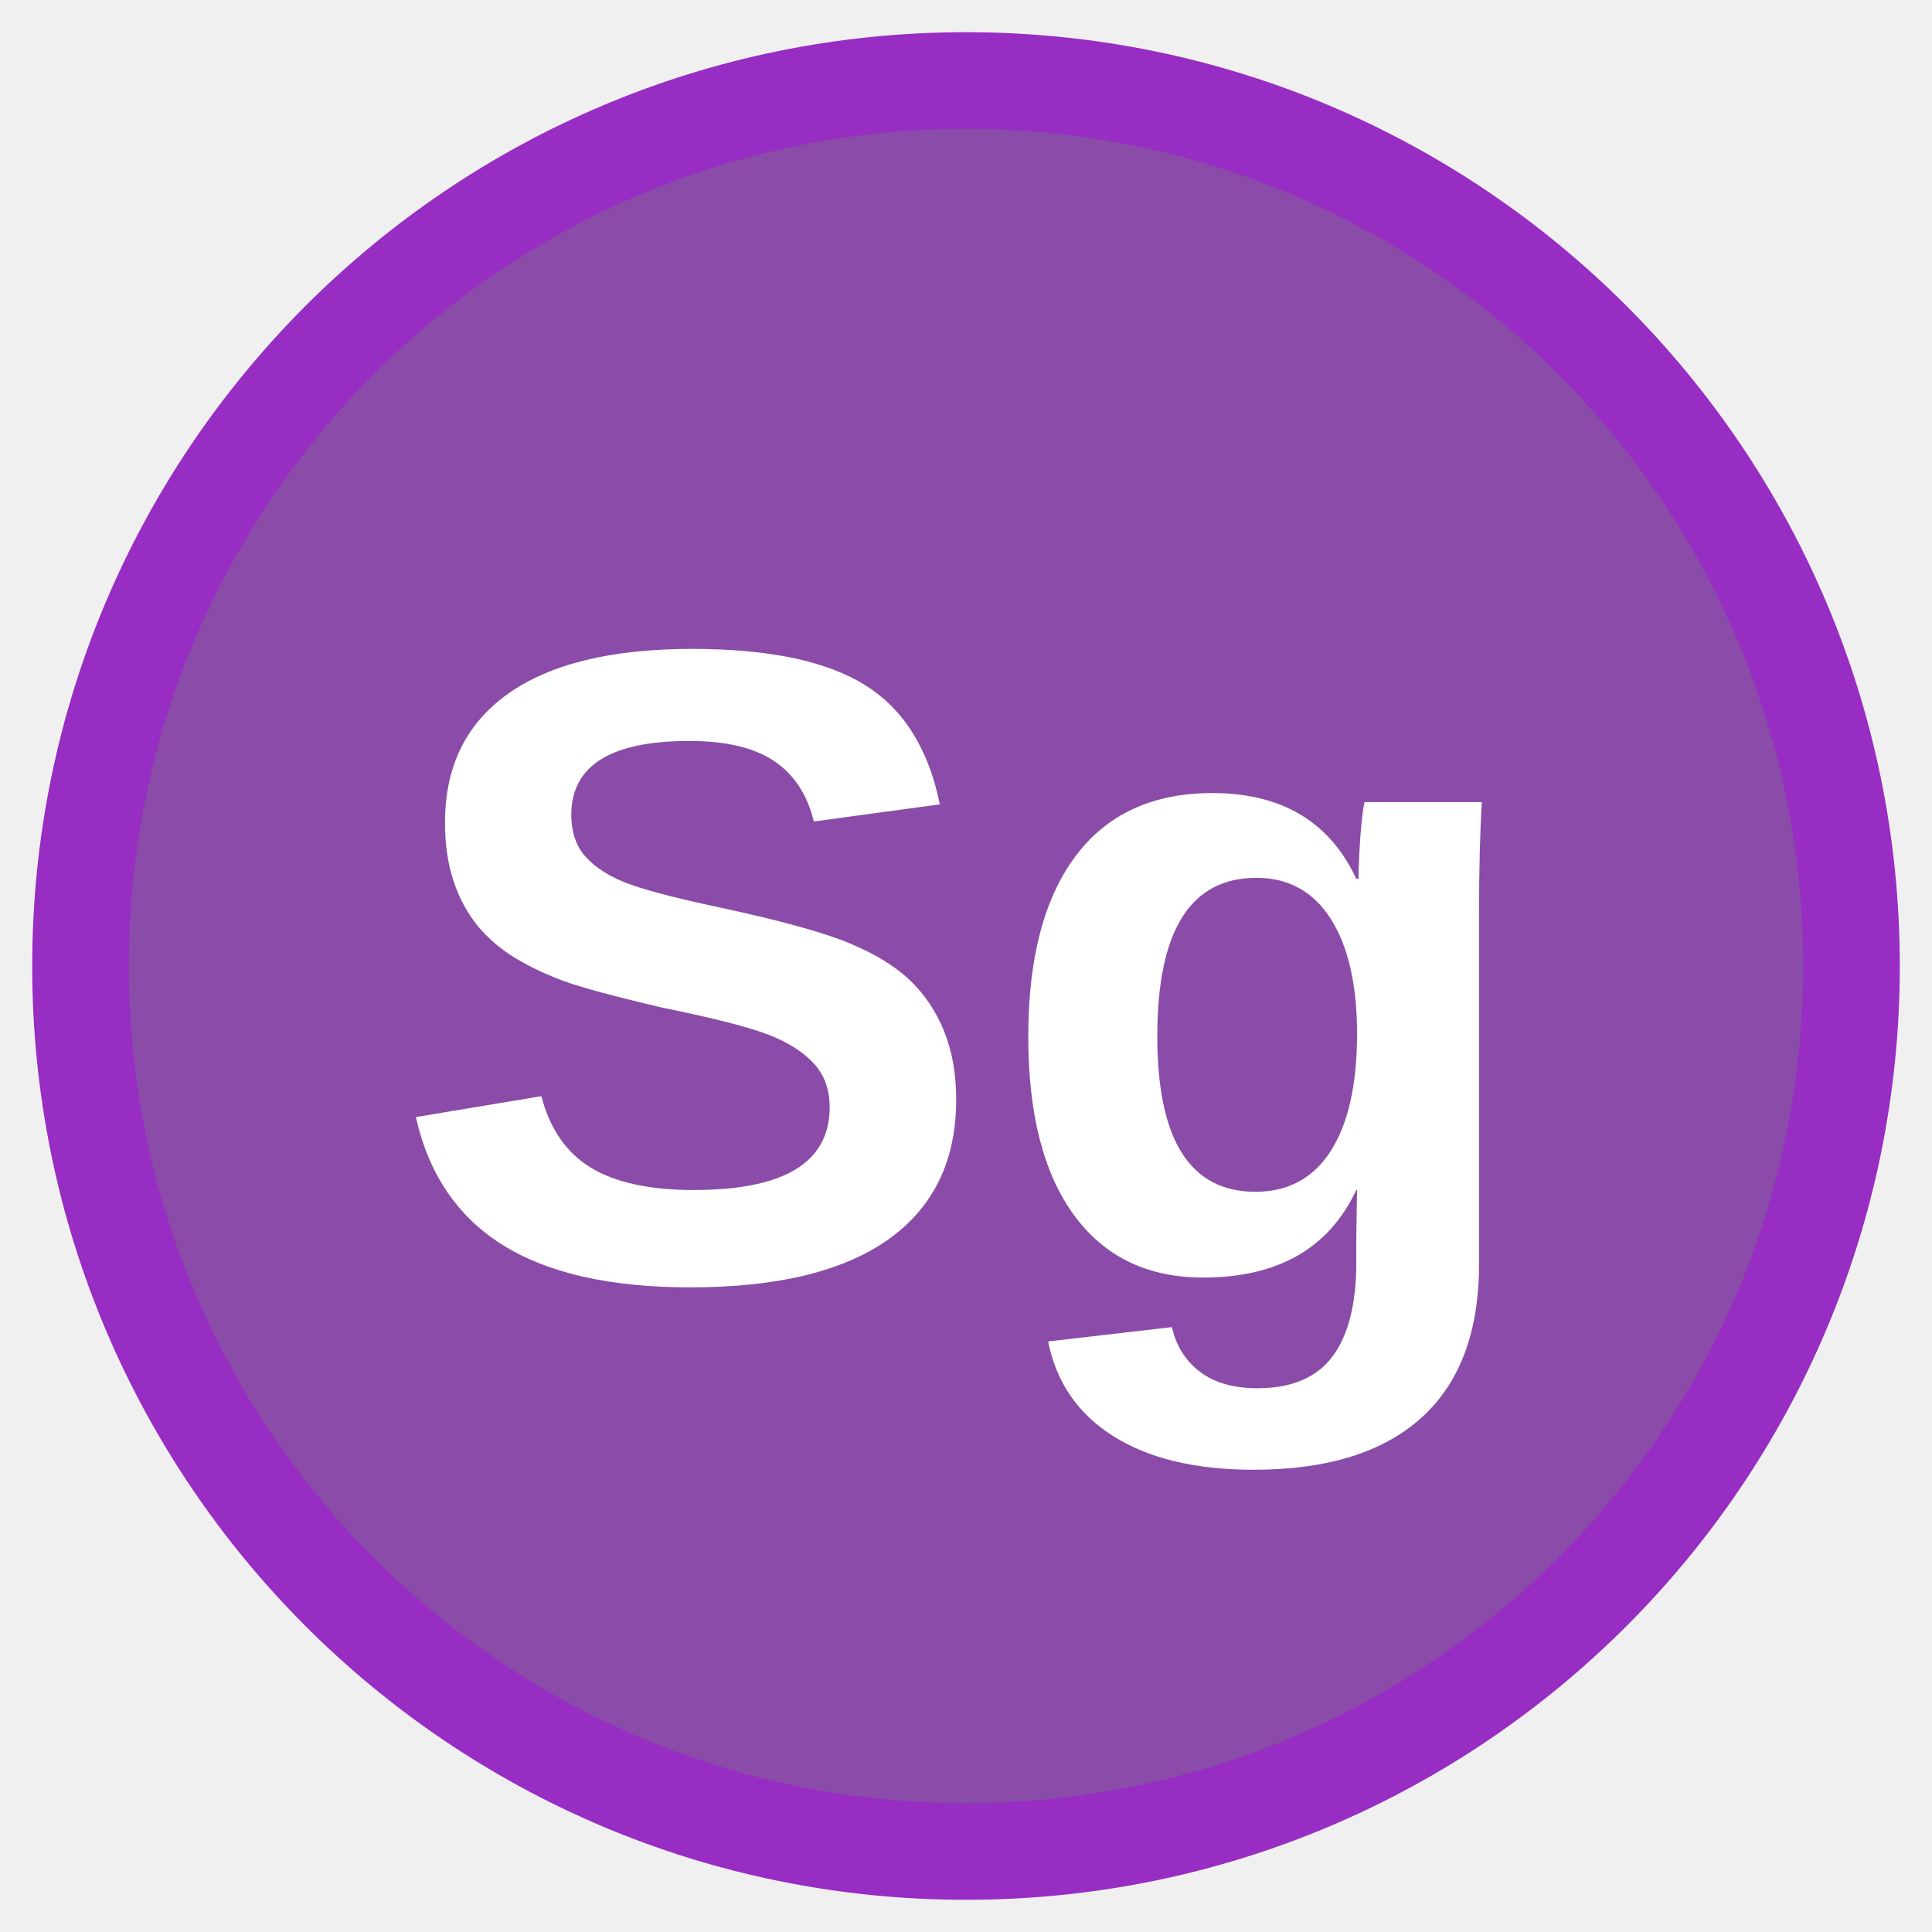
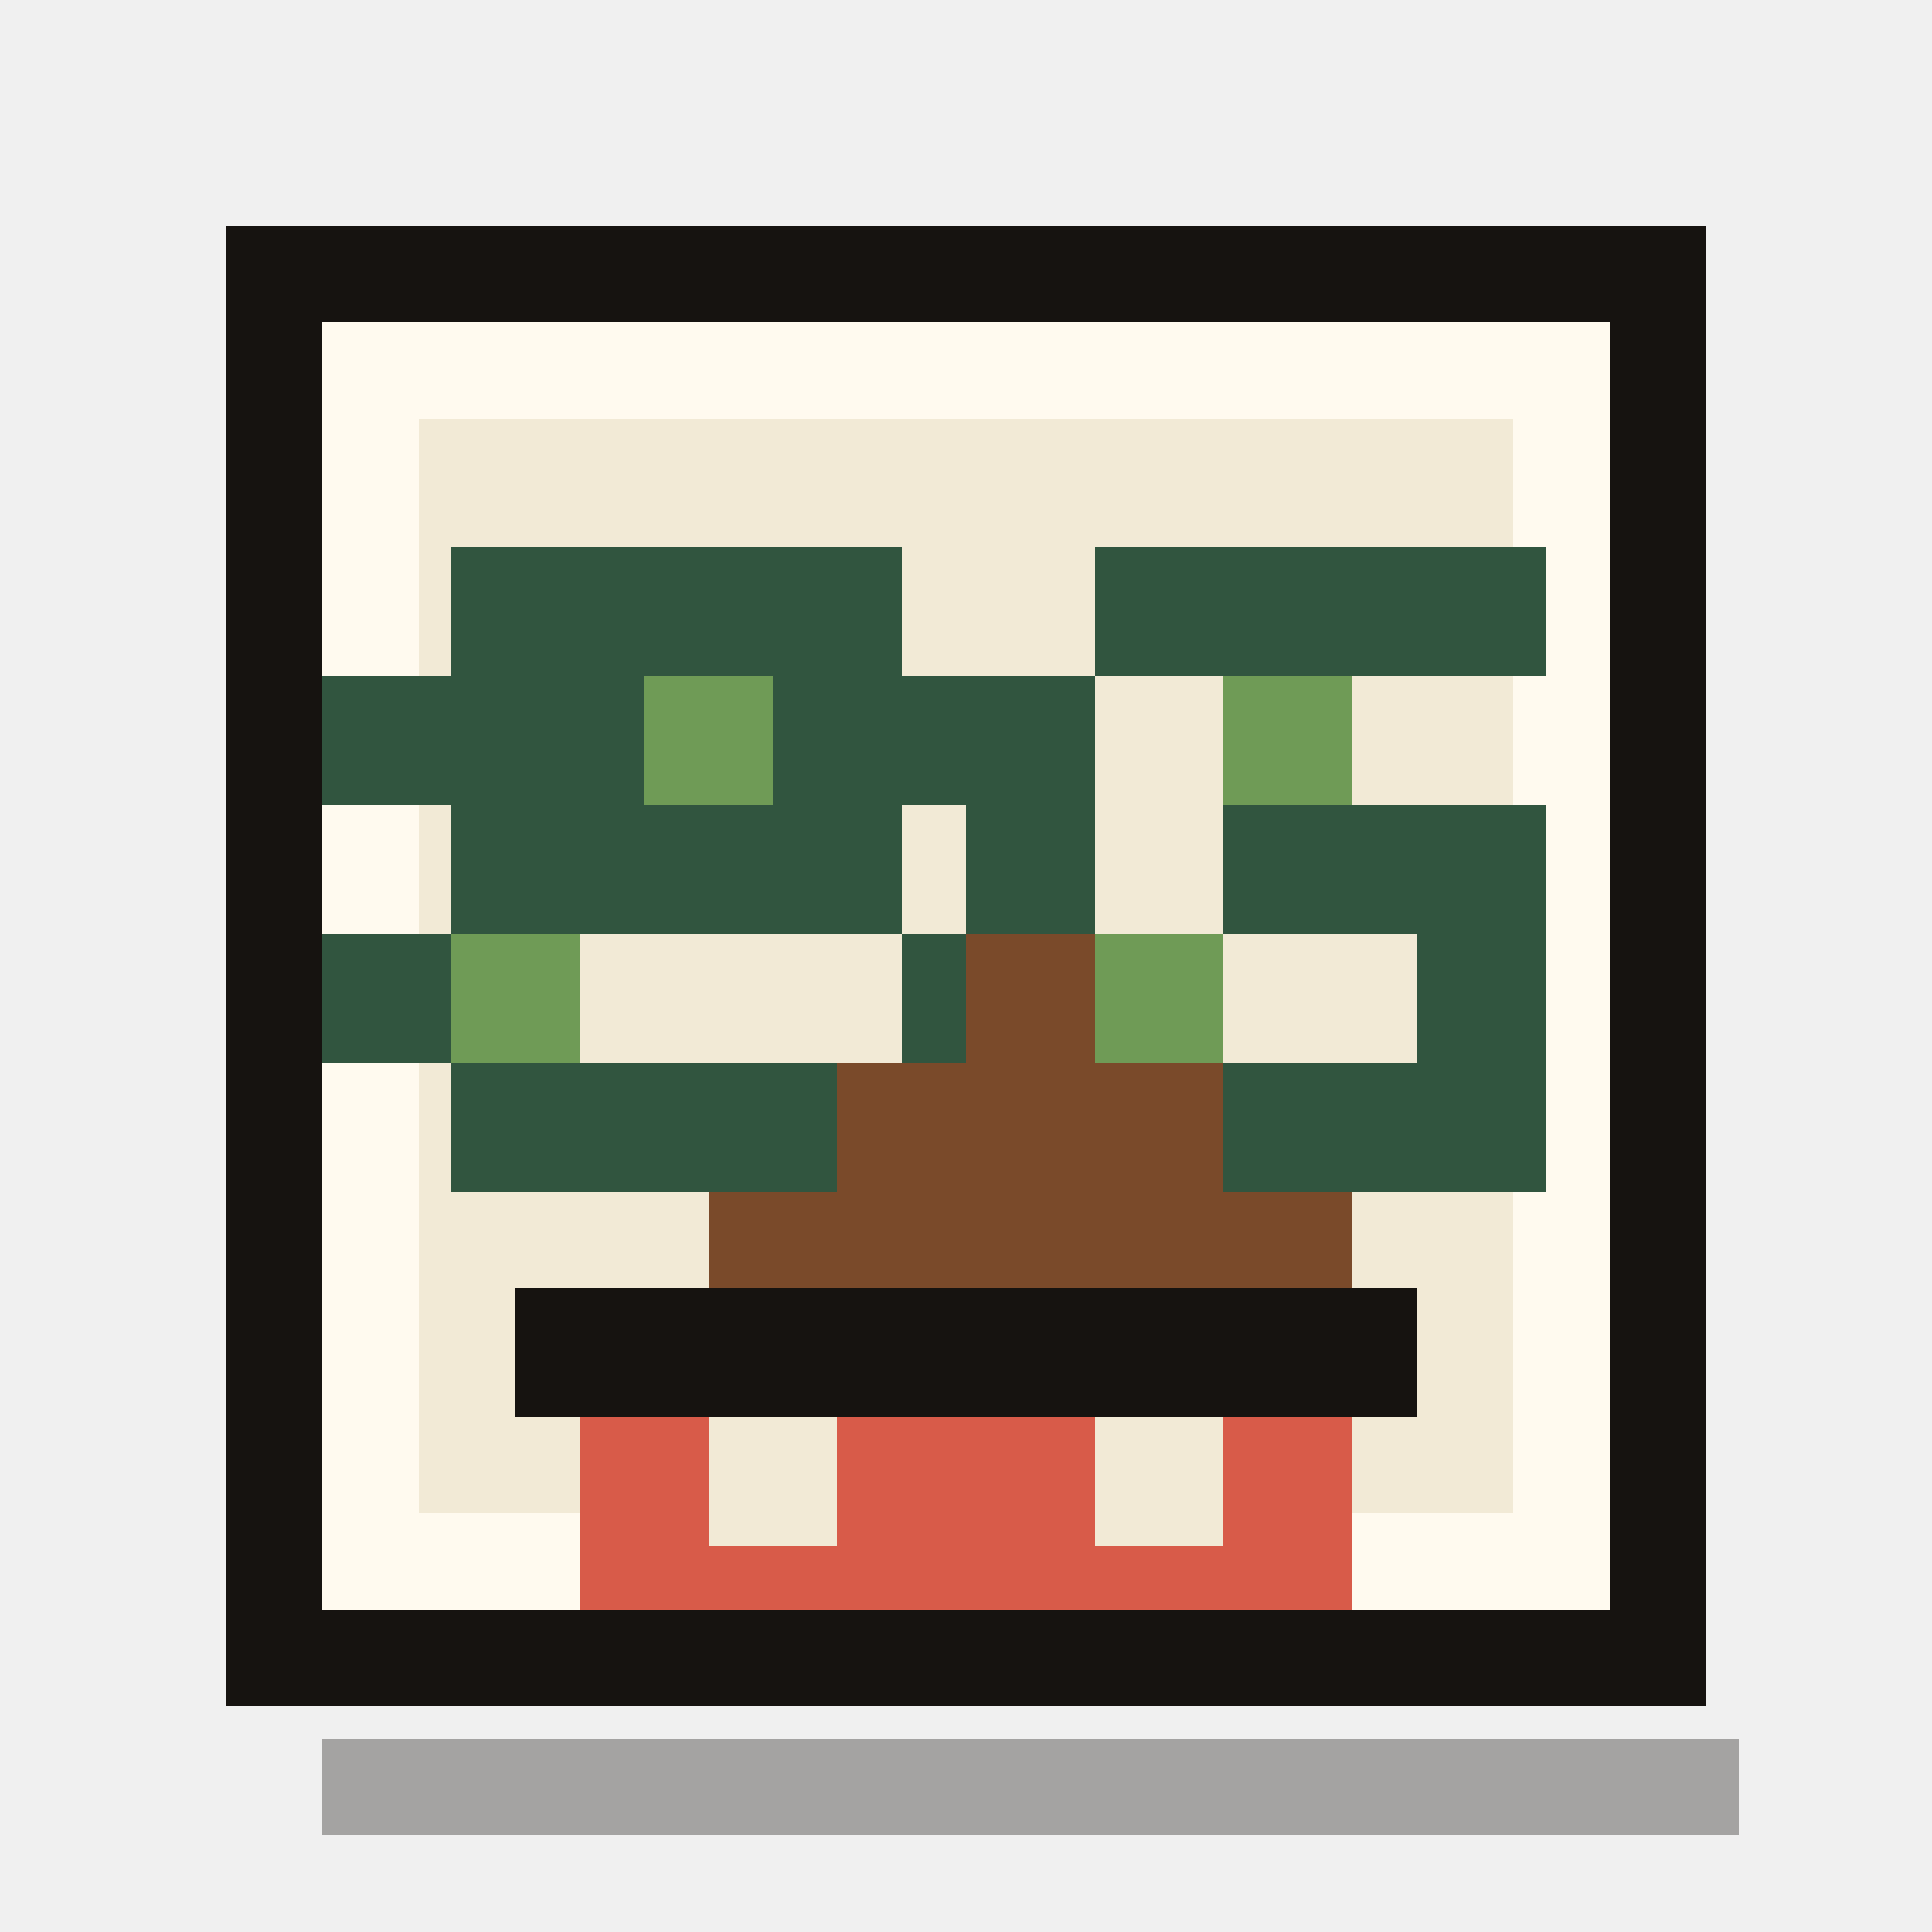
- <svg xmlns="http://www.w3.org/2000/svg" width="120" height="120" viewBox="0 0 120 120">
-   <circle cx="60" cy="60" r="55" fill="#8a4ca8" stroke="#972dc2" stroke-width="6" />
-   <text x="50%" y="50%" text-anchor="middle" dominant-baseline="central" font-size="56" font-family="Arial, Helvetica, sans-serif" fill="#fff" font-weight="bold">Sg</text>
+ <svg xmlns="http://www.w3.org/2000/svg" width="120" height="120" viewBox="0 0 120 120" shape-rendering="crispEdges">
+   <rect width="120" height="120" fill="none" />
+   <rect x="14" y="14" width="92" height="92" fill="#161310" />
+   <rect x="20" y="20" width="80" height="80" fill="#fffaef" />
+   <rect x="26" y="26" width="68" height="68" fill="#f2ead6" />
+   <rect x="28" y="34" width="28" height="8" fill="#31553f" />
+   <rect x="20" y="42" width="44" height="8" fill="#31553f" />
+   <rect x="28" y="50" width="28" height="8" fill="#31553f" />
+   <rect x="20" y="58" width="8" height="8" fill="#31553f" />
+   <rect x="28" y="66" width="36" height="8" fill="#31553f" />
+   <rect x="56" y="58" width="8" height="8" fill="#31553f" />
+   <rect x="40" y="42" width="8" height="8" fill="#6f9b56" />
+   <rect x="28" y="58" width="8" height="8" fill="#6f9b56" />
+   <rect x="68" y="34" width="28" height="8" fill="#31553f" />
+   <rect x="60" y="42" width="8" height="24" fill="#31553f" />
+   <rect x="68" y="66" width="28" height="8" fill="#31553f" />
+   <rect x="88" y="50" width="8" height="16" fill="#31553f" />
+   <rect x="76" y="50" width="20" height="8" fill="#31553f" />
+   <rect x="76" y="42" width="8" height="8" fill="#6f9b56" />
+   <rect x="68" y="58" width="8" height="8" fill="#6f9b56" />
+   <rect x="52" y="66" width="8" height="14" fill="#7a4a2a" />
+   <rect x="60" y="58" width="8" height="22" fill="#7a4a2a" />
+   <rect x="68" y="66" width="8" height="14" fill="#7a4a2a" />
+   <rect x="44" y="74" width="8" height="8" fill="#7a4a2a" />
+   <rect x="76" y="74" width="8" height="8" fill="#7a4a2a" />
+   <rect x="32" y="80" width="56" height="8" fill="#161310" />
+   <rect x="36" y="88" width="48" height="12" fill="#d85b49" />
+   <rect x="44" y="100" width="32" height="6" fill="#161310" />
+   <rect x="44" y="88" width="8" height="8" fill="#f2ead6" />
+   <rect x="68" y="88" width="8" height="8" fill="#f2ead6" />
+   <rect x="20" y="108" width="88" height="6" fill="#161310" opacity="0.35" />
</svg>
